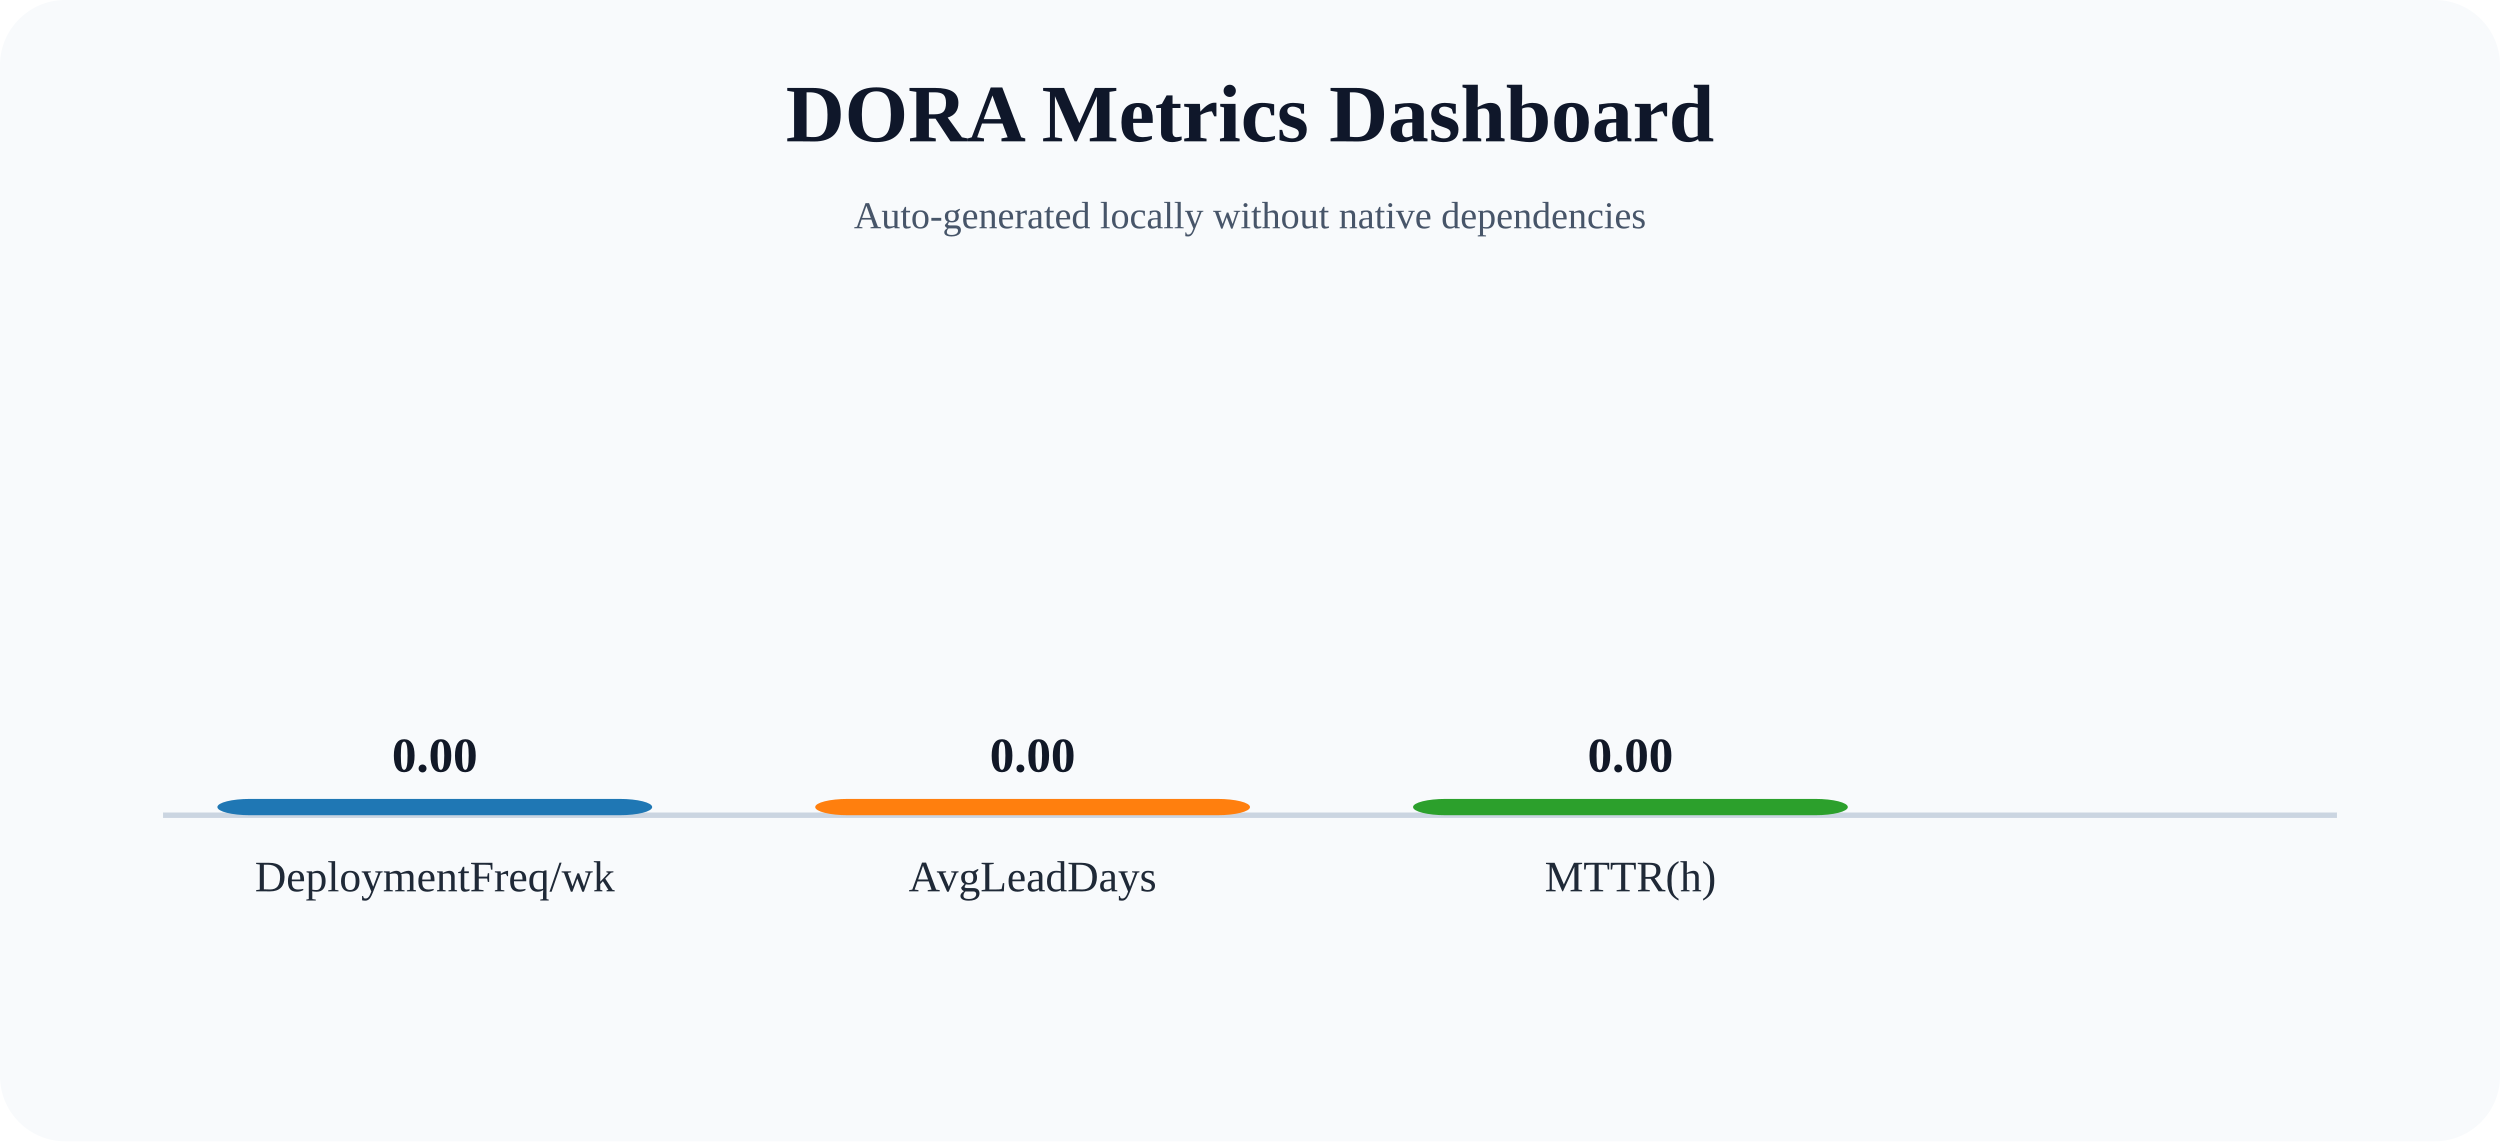
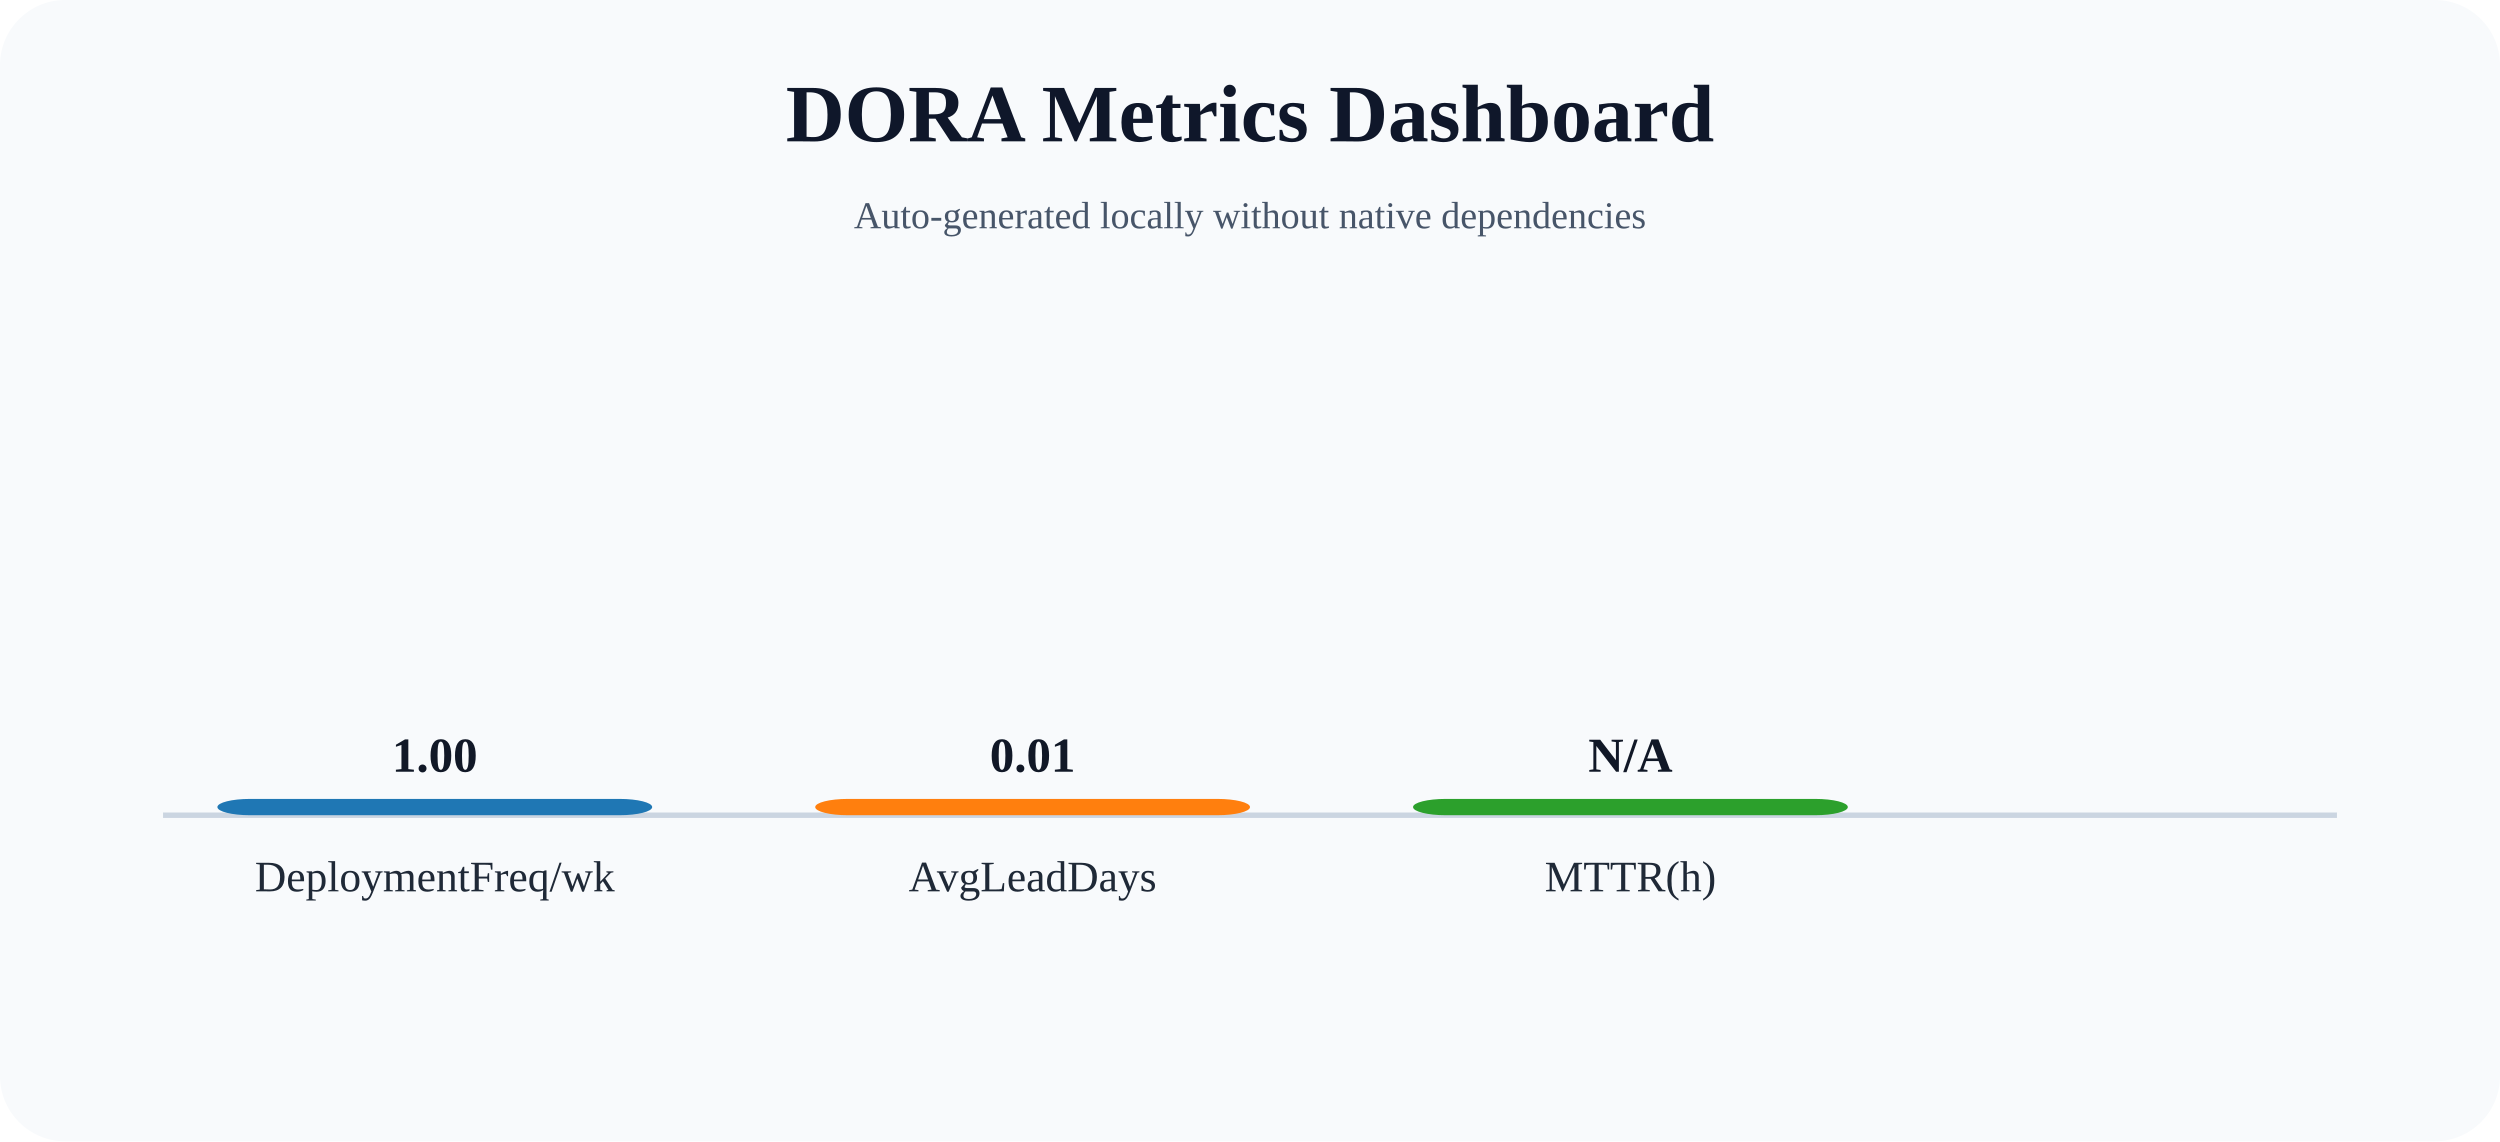
<svg xmlns="http://www.w3.org/2000/svg" width="920" height="420" viewBox="0 0 920 420">
  <rect width="100%" height="100%" rx="24" fill="#f8fafc" />
  <text x="460" y="52" text-anchor="middle" font-size="30" font-weight="700" fill="#0f172a">DORA Metrics Dashboard</text>
  <text x="460" y="84" text-anchor="middle" font-size="14" fill="#475569">Auto-generated locally without native dependencies</text>
  <line x1="60" y1="300" x2="860" y2="300" stroke="#cbd5e1" stroke-width="2" />
  <rect x="80" y="294" width="160" height="6" rx="12" fill="#1f77b4" />
  <text x="160" y="328" text-anchor="middle" font-size="16" fill="#1f2937">DeploymentFreq/wk</text>
-   <text x="160" y="284" text-anchor="middle" font-size="18" font-weight="700" fill="#111827">0.00</text>
+   <text x="160" y="284" text-anchor="middle" font-size="18" font-weight="700" fill="#111827">1.00</text>
  <rect x="300" y="294" width="160" height="6" rx="12" fill="#ff7f0e" />
  <text x="380" y="328" text-anchor="middle" font-size="16" fill="#1f2937">AvgLeadDays</text>
-   <text x="380" y="284" text-anchor="middle" font-size="18" font-weight="700" fill="#111827">0.00</text>
+   <text x="380" y="284" text-anchor="middle" font-size="18" font-weight="700" fill="#111827">0.01</text>
  <rect x="520" y="294" width="160" height="6" rx="12" fill="#2ca02c" />
  <text x="600" y="328" text-anchor="middle" font-size="16" fill="#1f2937">MTTR(h)</text>
-   <text x="600" y="284" text-anchor="middle" font-size="18" font-weight="700" fill="#111827">0.00</text>
+   <text x="600" y="284" text-anchor="middle" font-size="18" font-weight="700" fill="#111827">N/A</text>
</svg>
